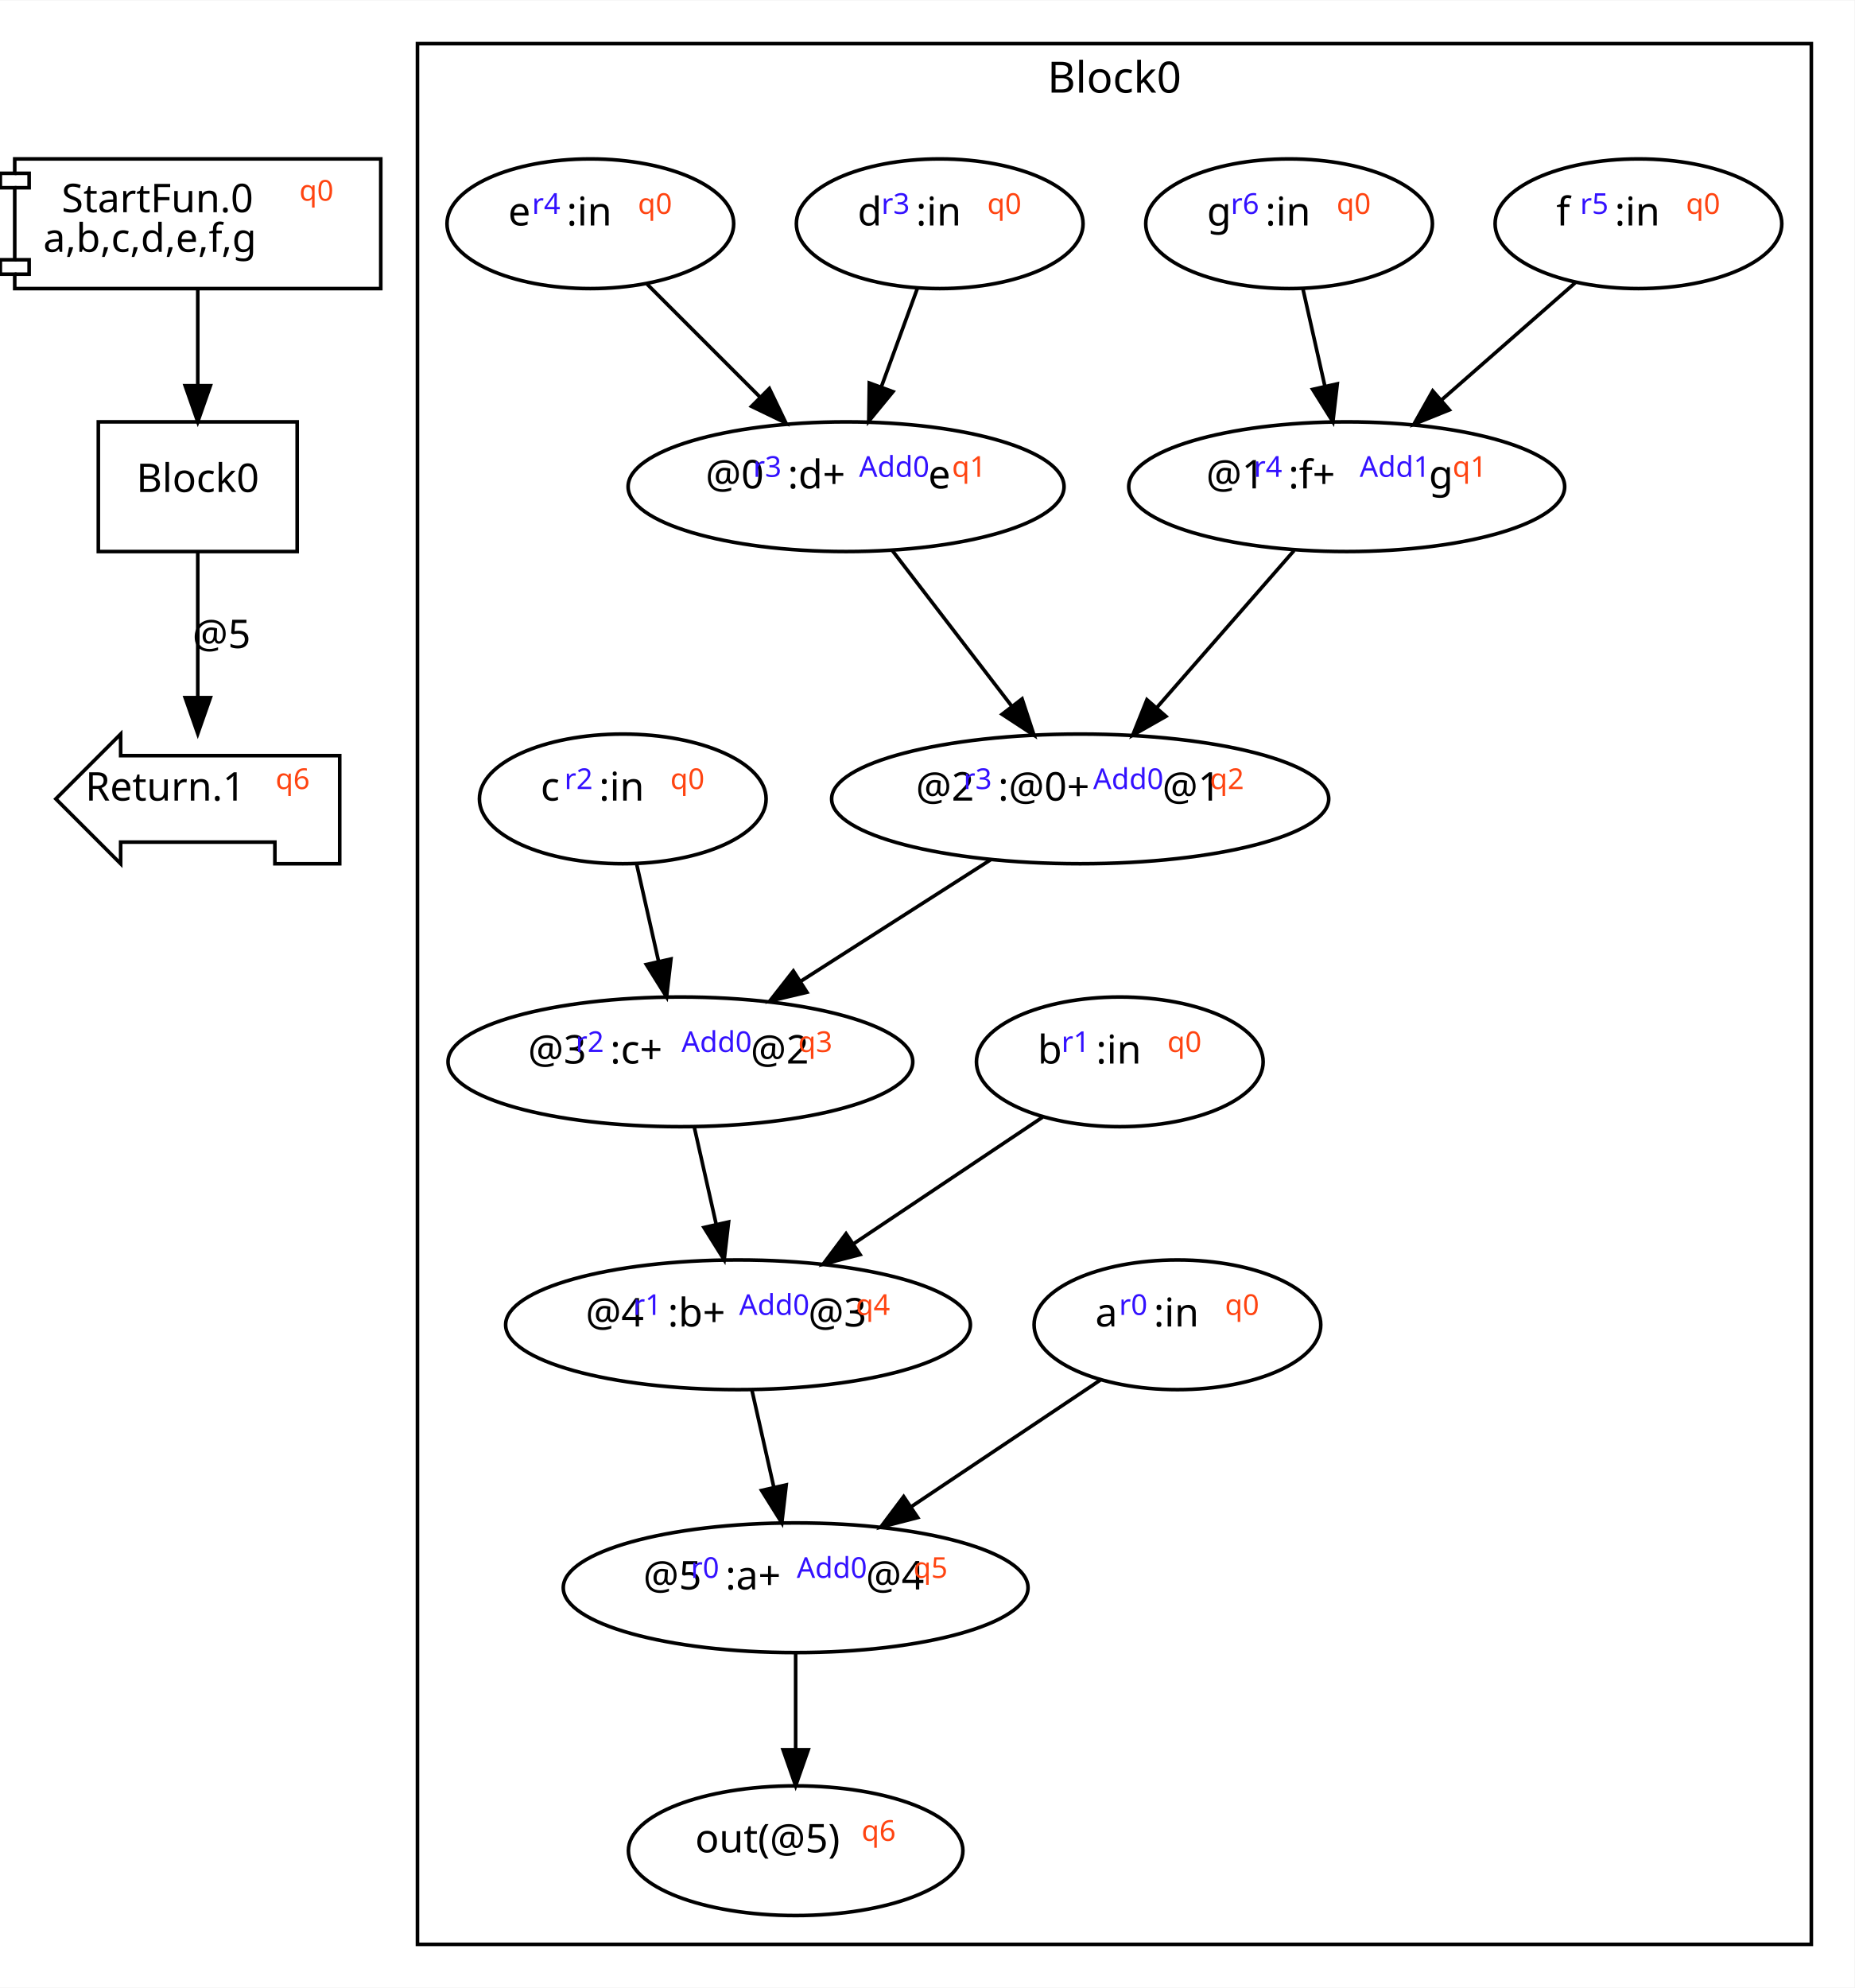
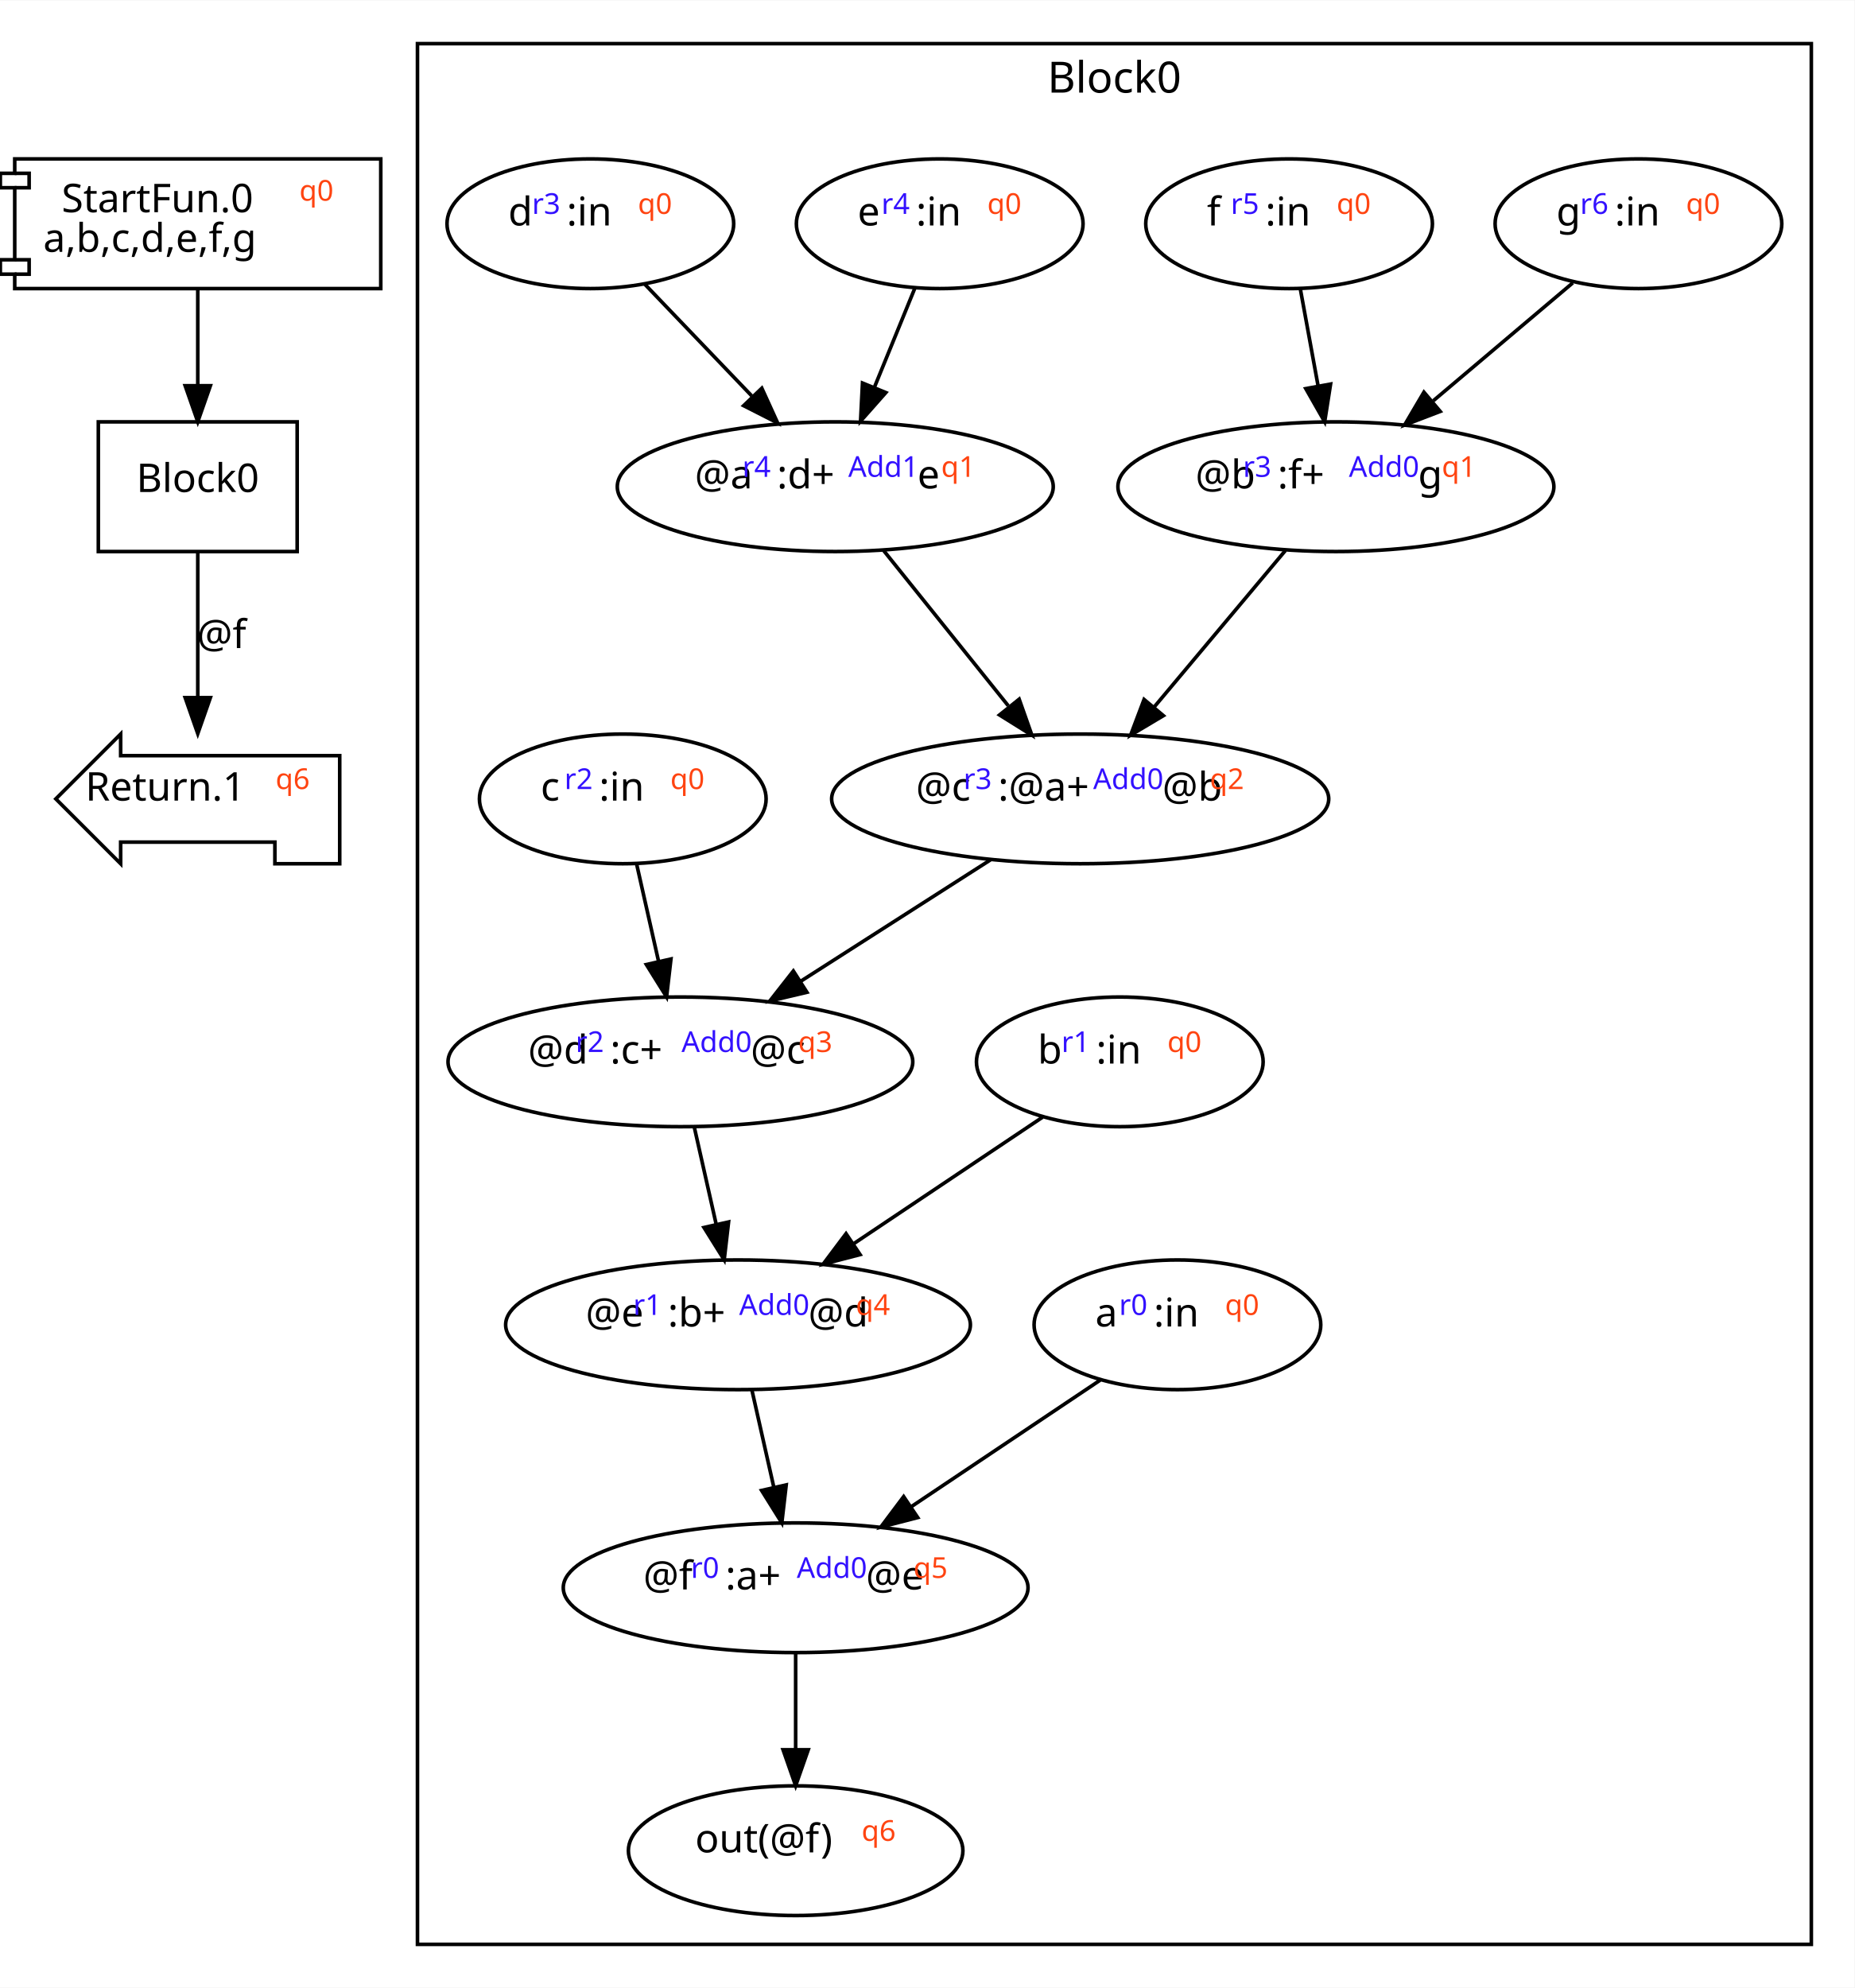
<svg xmlns="http://www.w3.org/2000/svg" width="515pt" height="552pt" viewBox="0.00 0.00 514.91 551.67">
  <g id="graph0" class="graph" transform="scale(1 1) rotate(0) translate(4 547.67)">
    <polygon fill="white" stroke="transparent" points="-4,4 -4,-547.67 510.91,-547.67 510.91,4 -4,4" />
    <g id="clust1" class="cluster">
      <polygon fill="none" stroke="black" points="111.91,-8 111.91,-535.67 498.91,-535.67 498.91,-8 111.91,-8" />
      <text text-anchor="middle" x="305.41" y="-522.07" font-family="Monaco" font-size="12.00">Block0</text>
    </g>
    <g id="node1" class="node">
      <polygon fill="none" stroke="black" points="101.72,-503.67 0.09,-503.67 0.09,-499.67 -3.91,-499.67 -3.91,-495.67 0.09,-495.67 0.09,-475.67 -3.91,-475.67 -3.91,-471.67 0.09,-471.67 0.09,-467.67 101.72,-467.67 101.72,-503.67" />
      <polyline fill="none" stroke="black" points="0.09,-499.67 4.09,-499.67 4.09,-495.67 0.09,-495.67 " />
      <polyline fill="none" stroke="black" points="0.09,-475.67 4.09,-475.67 4.09,-471.67 0.09,-471.67 " />
      <text text-anchor="start" x="13.1" y="-488.87" font-family="Monaco" font-size="11.00">StartFun.0</text>
      <text text-anchor="start" x="79.11" y="-488.87" font-family="Monaco" baseline-shift="super" font-size="8.00" fill="#ff4411">q0</text>
      <text text-anchor="start" x="8" y="-477.87" font-family="Monaco" font-size="11.00">a,b,c,d,e,f,g</text>
    </g>
    <g id="node2" class="node">
      <polygon fill="none" stroke="black" points="78.51,-430.67 23.3,-430.67 23.3,-394.67 78.51,-394.67 78.51,-430.67" />
      <text text-anchor="middle" x="50.91" y="-411.2" font-family="Monaco" font-size="11.00">Block0</text>
    </g>
    <g id="edge1" class="edge">
      <path fill="none" stroke="black" d="M50.91,-467.48C50.91,-459.46 50.91,-449.72 50.91,-440.74" />
      <polygon fill="black" stroke="black" points="54.41,-440.7 50.91,-430.7 47.41,-440.7 54.41,-440.7" />
    </g>
    <g id="node3" class="node">
      <polygon fill="none" stroke="black" points="90.32,-338 29.5,-338 29.5,-344 11.5,-326 29.5,-308 29.5,-314 72.32,-314 72.32,-308 90.32,-308 90.32,-338" />
      <text text-anchor="start" x="19.7" y="-325.53" font-family="Monaco" font-size="11.00">Return.1</text>
      <text text-anchor="start" x="72.51" y="-325.53" font-family="Monaco" baseline-shift="super" font-size="8.00" fill="#ff4411">q6</text>
    </g>
    <g id="edge2" class="edge">
      <path fill="none" stroke="black" d="M50.91,-394.53C50.91,-382.94 50.91,-367.39 50.91,-354.13" />
      <polygon fill="black" stroke="black" points="54.41,-354.11 50.91,-344.11 47.41,-354.11 54.41,-354.11" />
-       <text text-anchor="middle" x="57.51" y="-367.87" font-family="Monaco" font-size="11.00">@5</text>
+       <text text-anchor="middle" x="57.51" y="-367.87" font-family="Monaco" font-size="11.00">@f</text>
    </g>
    <g id="node4" class="node">
-       <ellipse fill="none" stroke="black" cx="256.91" cy="-485.67" rx="39.8" ry="18" />
-       <text text-anchor="start" x="234.1" y="-485.2" font-family="Monaco" font-size="11.00">d</text>
-       <text text-anchor="start" x="240.7" y="-485.2" font-family="Monaco" baseline-shift="super" font-size="8.00" fill="#3311ff">r3</text>
-       <text text-anchor="start" x="250.31" y="-485.2" font-family="Monaco" font-size="11.00">:in</text>
-       <text text-anchor="start" x="270.11" y="-485.2" font-family="Monaco" baseline-shift="super" font-size="8.00" fill="#ff4411">q0</text>
-     </g>
-     <g id="node10" class="node">
-       <ellipse fill="none" stroke="black" cx="230.91" cy="-412.67" rx="60.52" ry="18" />
-       <text text-anchor="start" x="191.9" y="-412.2" font-family="Monaco" font-size="11.00">@0</text>
-       <text text-anchor="start" x="205.1" y="-412.2" font-family="Monaco" baseline-shift="super" font-size="8.00" fill="#3311ff">r3</text>
-       <text text-anchor="start" x="214.7" y="-412.2" font-family="Monaco" font-size="11.00">:d+</text>
-       <text text-anchor="start" x="234.51" y="-412.2" font-family="Monaco" baseline-shift="super" font-size="8.00" fill="#3311ff">Add0</text>
-       <text text-anchor="start" x="253.71" y="-412.2" font-family="Monaco" font-size="11.00">e</text>
-       <text text-anchor="start" x="260.31" y="-412.2" font-family="Monaco" baseline-shift="super" font-size="8.00" fill="#ff4411">q1</text>
-     </g>
-     <g id="edge11" class="edge">
-       <path fill="none" stroke="black" d="M250.75,-467.84C247.75,-459.65 244.07,-449.61 240.7,-440.4" />
-       <polygon fill="black" stroke="black" points="243.93,-439.05 237.21,-430.87 237.36,-441.46 243.93,-439.05" />
-     </g>
-     <g id="node5" class="node">
-       <ellipse fill="none" stroke="black" cx="295.91" cy="-326" rx="69.01" ry="18" />
-       <text text-anchor="start" x="250.3" y="-325.53" font-family="Monaco" font-size="11.00">@2</text>
-       <text text-anchor="start" x="263.5" y="-325.53" font-family="Monaco" baseline-shift="super" font-size="8.00" fill="#3311ff">r3</text>
-       <text text-anchor="start" x="273.1" y="-325.53" font-family="Monaco" font-size="11.00">:@0+</text>
-       <text text-anchor="start" x="299.51" y="-325.53" font-family="Monaco" baseline-shift="super" font-size="8.00" fill="#3311ff">Add0</text>
-       <text text-anchor="start" x="318.71" y="-325.53" font-family="Monaco" font-size="11.00">@1</text>
-       <text text-anchor="start" x="331.91" y="-325.53" font-family="Monaco" baseline-shift="super" font-size="8.00" fill="#ff4411">q2</text>
-     </g>
-     <g id="node16" class="node">
      <ellipse fill="none" stroke="black" cx="184.91" cy="-253" rx="64.52" ry="18" />
-       <text text-anchor="start" x="142.6" y="-252.53" font-family="Monaco" font-size="11.00">@3</text>
+       <text text-anchor="start" x="142.6" y="-252.53" font-family="Monaco" font-size="11.00">@d</text>
      <text text-anchor="start" x="155.8" y="-252.53" font-family="Monaco" baseline-shift="super" font-size="8.00" fill="#3311ff">r2</text>
      <text text-anchor="start" x="165.4" y="-252.53" font-family="Monaco" font-size="11.00">:c+</text>
      <text text-anchor="start" x="185.21" y="-252.53" font-family="Monaco" baseline-shift="super" font-size="8.00" fill="#3311ff">Add0</text>
-       <text text-anchor="start" x="204.41" y="-252.53" font-family="Monaco" font-size="11.00">@2</text>
+       <text text-anchor="start" x="204.41" y="-252.53" font-family="Monaco" font-size="11.00">@c</text>
      <text text-anchor="start" x="217.61" y="-252.53" font-family="Monaco" baseline-shift="super" font-size="8.00" fill="#ff4411">q3</text>
    </g>
-     <g id="edge9" class="edge">
-       <path fill="none" stroke="black" d="M271,-309.07C255.43,-299.11 235.19,-286.16 218.25,-275.33" />
-       <polygon fill="black" stroke="black" points="220.04,-272.32 209.73,-269.88 216.27,-278.22 220.04,-272.32" />
+     <g id="node12" class="node">
+       <ellipse fill="none" stroke="black" cx="200.91" cy="-180" rx="64.52" ry="18" />
+       <text text-anchor="start" x="158.6" y="-179.53" font-family="Monaco" font-size="11.00">@e</text>
+       <text text-anchor="start" x="171.8" y="-179.53" font-family="Monaco" baseline-shift="super" font-size="8.00" fill="#3311ff">r1</text>
+       <text text-anchor="start" x="181.4" y="-179.53" font-family="Monaco" font-size="11.00">:b+</text>
+       <text text-anchor="start" x="201.21" y="-179.53" font-family="Monaco" baseline-shift="super" font-size="8.00" fill="#3311ff">Add0</text>
+       <text text-anchor="start" x="220.41" y="-179.53" font-family="Monaco" font-size="11.00">@d</text>
+       <text text-anchor="start" x="233.61" y="-179.53" font-family="Monaco" baseline-shift="super" font-size="8.00" fill="#ff4411">q4</text>
+     </g>
+     <g id="edge14" class="edge">
+       <path fill="none" stroke="black" d="M188.78,-234.81C190.59,-226.79 192.78,-217.05 194.81,-208.07" />
+       <polygon fill="black" stroke="black" points="198.29,-208.55 197.07,-198.03 191.46,-207.01 198.29,-208.55" />
+     </g>
+     <g id="node5" class="node">
+       <ellipse fill="none" stroke="black" cx="366.91" cy="-412.67" rx="60.52" ry="18" />
+       <text text-anchor="start" x="327.9" y="-412.2" font-family="Monaco" font-size="11.00">@b</text>
+       <text text-anchor="start" x="341.1" y="-412.2" font-family="Monaco" baseline-shift="super" font-size="8.00" fill="#3311ff">r3</text>
+       <text text-anchor="start" x="350.7" y="-412.2" font-family="Monaco" font-size="11.00">:f+</text>
+       <text text-anchor="start" x="370.51" y="-412.2" font-family="Monaco" baseline-shift="super" font-size="8.00" fill="#3311ff">Add0</text>
+       <text text-anchor="start" x="389.71" y="-412.2" font-family="Monaco" font-size="11.00">g</text>
+       <text text-anchor="start" x="396.31" y="-412.2" font-family="Monaco" baseline-shift="super" font-size="8.00" fill="#ff4411">q1</text>
+     </g>
+     <g id="node15" class="node">
+       <ellipse fill="none" stroke="black" cx="295.91" cy="-326" rx="69.01" ry="18" />
+       <text text-anchor="start" x="250.3" y="-325.53" font-family="Monaco" font-size="11.00">@c</text>
+       <text text-anchor="start" x="263.5" y="-325.53" font-family="Monaco" baseline-shift="super" font-size="8.00" fill="#3311ff">r3</text>
+       <text text-anchor="start" x="273.1" y="-325.53" font-family="Monaco" font-size="11.00">:@a+</text>
+       <text text-anchor="start" x="299.51" y="-325.53" font-family="Monaco" baseline-shift="super" font-size="8.00" fill="#3311ff">Add0</text>
+       <text text-anchor="start" x="318.71" y="-325.53" font-family="Monaco" font-size="11.00">@b</text>
+       <text text-anchor="start" x="331.91" y="-325.53" font-family="Monaco" baseline-shift="super" font-size="8.00" fill="#ff4411">q2</text>
+     </g>
+     <g id="edge4" class="edge">
+       <path fill="none" stroke="black" d="M352.88,-394.94C342.47,-382.53 328.13,-365.42 316.43,-351.48" />
+       <polygon fill="black" stroke="black" points="319.01,-349.11 309.91,-343.69 313.65,-353.6 319.01,-349.11" />
    </g>
    <g id="node6" class="node">
      <ellipse fill="none" stroke="black" cx="450.91" cy="-485.67" rx="39.8" ry="18" />
-       <text text-anchor="start" x="428.1" y="-485.2" font-family="Monaco" font-size="11.00">f</text>
-       <text text-anchor="start" x="434.7" y="-485.2" font-family="Monaco" baseline-shift="super" font-size="8.00" fill="#3311ff">r5</text>
+       <text text-anchor="start" x="428.1" y="-485.2" font-family="Monaco" font-size="11.00">g</text>
+       <text text-anchor="start" x="434.7" y="-485.2" font-family="Monaco" baseline-shift="super" font-size="8.00" fill="#3311ff">r6</text>
      <text text-anchor="start" x="444.31" y="-485.2" font-family="Monaco" font-size="11.00">:in</text>
      <text text-anchor="start" x="464.11" y="-485.2" font-family="Monaco" baseline-shift="super" font-size="8.00" fill="#ff4411">q0</text>
    </g>
-     <g id="node11" class="node">
-       <ellipse fill="none" stroke="black" cx="369.91" cy="-412.67" rx="60.52" ry="18" />
-       <text text-anchor="start" x="330.9" y="-412.2" font-family="Monaco" font-size="11.00">@1</text>
-       <text text-anchor="start" x="344.1" y="-412.2" font-family="Monaco" baseline-shift="super" font-size="8.00" fill="#3311ff">r4</text>
-       <text text-anchor="start" x="353.7" y="-412.2" font-family="Monaco" font-size="11.00">:f+</text>
-       <text text-anchor="start" x="373.51" y="-412.2" font-family="Monaco" baseline-shift="super" font-size="8.00" fill="#3311ff">Add1</text>
-       <text text-anchor="start" x="392.71" y="-412.2" font-family="Monaco" font-size="11.00">g</text>
-       <text text-anchor="start" x="399.31" y="-412.2" font-family="Monaco" baseline-shift="super" font-size="8.00" fill="#ff4411">q1</text>
-     </g>
-     <g id="edge3" class="edge">
-       <path fill="none" stroke="black" d="M433.33,-469.26C422.49,-459.76 408.38,-447.4 396.23,-436.74" />
-       <polygon fill="black" stroke="black" points="398.4,-433.99 388.58,-430.03 393.79,-439.26 398.4,-433.99" />
+     <g id="edge10" class="edge">
+       <path fill="none" stroke="black" d="M432.68,-469.26C421.36,-459.69 406.6,-447.22 393.94,-436.52" />
+       <polygon fill="black" stroke="black" points="395.87,-433.57 385.97,-429.78 391.35,-438.91 395.87,-433.57" />
    </g>
    <g id="node7" class="node">
-       <ellipse fill="none" stroke="black" cx="353.91" cy="-485.67" rx="39.8" ry="18" />
-       <text text-anchor="start" x="331.1" y="-485.2" font-family="Monaco" font-size="11.00">g</text>
-       <text text-anchor="start" x="337.7" y="-485.2" font-family="Monaco" baseline-shift="super" font-size="8.00" fill="#3311ff">r6</text>
-       <text text-anchor="start" x="347.31" y="-485.2" font-family="Monaco" font-size="11.00">:in</text>
-       <text text-anchor="start" x="367.11" y="-485.2" font-family="Monaco" baseline-shift="super" font-size="8.00" fill="#ff4411">q0</text>
-     </g>
-     <g id="edge4" class="edge">
-       <path fill="none" stroke="black" d="M357.78,-467.48C359.59,-459.46 361.78,-449.72 363.81,-440.74" />
-       <polygon fill="black" stroke="black" points="367.29,-441.22 366.07,-430.7 360.46,-439.68 367.29,-441.22" />
-     </g>
-     <g id="node8" class="node">
      <ellipse fill="none" stroke="black" cx="322.91" cy="-180" rx="39.8" ry="18" />
      <text text-anchor="start" x="300.1" y="-179.53" font-family="Monaco" font-size="11.00">a</text>
      <text text-anchor="start" x="306.7" y="-179.53" font-family="Monaco" baseline-shift="super" font-size="8.00" fill="#3311ff">r0</text>
      <text text-anchor="start" x="316.31" y="-179.53" font-family="Monaco" font-size="11.00">:in</text>
      <text text-anchor="start" x="336.11" y="-179.53" font-family="Monaco" baseline-shift="super" font-size="8.00" fill="#ff4411">q0</text>
    </g>
    <g id="node13" class="node">
      <ellipse fill="none" stroke="black" cx="216.91" cy="-107" rx="64.52" ry="18" />
-       <text text-anchor="start" x="174.6" y="-106.53" font-family="Monaco" font-size="11.00">@5</text>
+       <text text-anchor="start" x="174.6" y="-106.53" font-family="Monaco" font-size="11.00">@f</text>
      <text text-anchor="start" x="187.8" y="-106.53" font-family="Monaco" baseline-shift="super" font-size="8.00" fill="#3311ff">r0</text>
      <text text-anchor="start" x="197.4" y="-106.53" font-family="Monaco" font-size="11.00">:a+</text>
      <text text-anchor="start" x="217.21" y="-106.53" font-family="Monaco" baseline-shift="super" font-size="8.00" fill="#3311ff">Add0</text>
-       <text text-anchor="start" x="236.41" y="-106.53" font-family="Monaco" font-size="11.00">@4</text>
+       <text text-anchor="start" x="236.41" y="-106.53" font-family="Monaco" font-size="11.00">@e</text>
      <text text-anchor="start" x="249.61" y="-106.53" font-family="Monaco" baseline-shift="super" font-size="8.00" fill="#ff4411">q5</text>
    </g>
-     <g id="edge5" class="edge">
+     <g id="edge6" class="edge">
      <path fill="none" stroke="black" d="M301.46,-164.63C286.41,-154.56 266.04,-140.91 249.06,-129.54" />
      <polygon fill="black" stroke="black" points="250.8,-126.49 240.54,-123.83 246.9,-132.3 250.8,-126.49" />
    </g>
-     <g id="node9" class="node">
+     <g id="node8" class="node">
      <ellipse fill="none" stroke="black" cx="306.91" cy="-253" rx="39.8" ry="18" />
      <text text-anchor="start" x="284.1" y="-252.53" font-family="Monaco" font-size="11.00">b</text>
      <text text-anchor="start" x="290.7" y="-252.53" font-family="Monaco" baseline-shift="super" font-size="8.00" fill="#3311ff">r1</text>
      <text text-anchor="start" x="300.31" y="-252.53" font-family="Monaco" font-size="11.00">:in</text>
      <text text-anchor="start" x="320.11" y="-252.53" font-family="Monaco" baseline-shift="super" font-size="8.00" fill="#ff4411">q0</text>
    </g>
-     <g id="node12" class="node">
-       <ellipse fill="none" stroke="black" cx="200.91" cy="-180" rx="64.52" ry="18" />
-       <text text-anchor="start" x="158.6" y="-179.53" font-family="Monaco" font-size="11.00">@4</text>
-       <text text-anchor="start" x="171.8" y="-179.53" font-family="Monaco" baseline-shift="super" font-size="8.00" fill="#3311ff">r1</text>
-       <text text-anchor="start" x="181.4" y="-179.53" font-family="Monaco" font-size="11.00">:b+</text>
-       <text text-anchor="start" x="201.21" y="-179.53" font-family="Monaco" baseline-shift="super" font-size="8.00" fill="#3311ff">Add0</text>
-       <text text-anchor="start" x="220.41" y="-179.53" font-family="Monaco" font-size="11.00">@3</text>
-       <text text-anchor="start" x="233.61" y="-179.53" font-family="Monaco" baseline-shift="super" font-size="8.00" fill="#ff4411">q4</text>
-     </g>
-     <g id="edge7" class="edge">
+     <g id="edge15" class="edge">
      <path fill="none" stroke="black" d="M285.46,-237.63C270.41,-227.56 250.04,-213.91 233.06,-202.54" />
      <polygon fill="black" stroke="black" points="234.8,-199.49 224.54,-196.83 230.9,-205.3 234.8,-199.49" />
    </g>
-     <g id="edge13" class="edge">
-       <path fill="none" stroke="black" d="M243.75,-394.94C253.19,-382.65 266.16,-365.74 276.81,-351.87" />
-       <polygon fill="black" stroke="black" points="279.78,-353.76 283.09,-343.69 274.23,-349.49 279.78,-353.76" />
+     <g id="node9" class="node">
+       <ellipse fill="none" stroke="black" cx="216.91" cy="-34" rx="46.44" ry="18" />
+       <text text-anchor="start" x="189" y="-33.53" font-family="Monaco" font-size="11.00">out(@f)</text>
+       <text text-anchor="start" x="235.21" y="-33.53" font-family="Monaco" baseline-shift="super" font-size="8.00" fill="#ff4411">q6</text>
    </g>
-     <g id="edge14" class="edge">
-       <path fill="none" stroke="black" d="M355.29,-394.94C344.44,-382.53 329.49,-365.42 317.3,-351.48" />
-       <polygon fill="black" stroke="black" points="319.71,-348.92 310.5,-343.69 314.44,-353.53 319.71,-348.92" />
+     <g id="node10" class="node">
+       <ellipse fill="none" stroke="black" cx="159.91" cy="-485.67" rx="39.8" ry="18" />
+       <text text-anchor="start" x="137.1" y="-485.2" font-family="Monaco" font-size="11.00">d</text>
+       <text text-anchor="start" x="143.7" y="-485.2" font-family="Monaco" baseline-shift="super" font-size="8.00" fill="#3311ff">r3</text>
+       <text text-anchor="start" x="153.31" y="-485.2" font-family="Monaco" font-size="11.00">:in</text>
+       <text text-anchor="start" x="173.11" y="-485.2" font-family="Monaco" baseline-shift="super" font-size="8.00" fill="#ff4411">q0</text>
    </g>
-     <g id="edge6" class="edge">
+     <g id="node11" class="node">
+       <ellipse fill="none" stroke="black" cx="227.91" cy="-412.67" rx="60.52" ry="18" />
+       <text text-anchor="start" x="188.9" y="-412.2" font-family="Monaco" font-size="11.00">@a</text>
+       <text text-anchor="start" x="202.1" y="-412.2" font-family="Monaco" baseline-shift="super" font-size="8.00" fill="#3311ff">r4</text>
+       <text text-anchor="start" x="211.7" y="-412.2" font-family="Monaco" font-size="11.00">:d+</text>
+       <text text-anchor="start" x="231.51" y="-412.2" font-family="Monaco" baseline-shift="super" font-size="8.00" fill="#3311ff">Add1</text>
+       <text text-anchor="start" x="250.71" y="-412.2" font-family="Monaco" font-size="11.00">e</text>
+       <text text-anchor="start" x="257.31" y="-412.2" font-family="Monaco" baseline-shift="super" font-size="8.00" fill="#ff4411">q1</text>
+     </g>
+     <g id="edge8" class="edge">
+       <path fill="none" stroke="black" d="M175,-468.91C183.73,-459.8 194.9,-448.13 204.72,-437.88" />
+       <polygon fill="black" stroke="black" points="207.52,-440.01 211.91,-430.37 202.47,-435.17 207.52,-440.01" />
+     </g>
+     <g id="edge5" class="edge">
+       <path fill="none" stroke="black" d="M241.34,-394.94C251.21,-382.65 264.79,-365.74 275.93,-351.87" />
+       <polygon fill="black" stroke="black" points="278.97,-353.68 282.5,-343.69 273.51,-349.3 278.97,-353.68" />
+     </g>
+     <g id="edge7" class="edge">
      <path fill="none" stroke="black" d="M204.78,-161.81C206.59,-153.79 208.78,-144.05 210.81,-135.07" />
      <polygon fill="black" stroke="black" points="214.29,-135.55 213.07,-125.03 207.46,-134.01 214.29,-135.55" />
    </g>
-     <g id="node17" class="node">
-       <ellipse fill="none" stroke="black" cx="216.91" cy="-34" rx="46.44" ry="18" />
-       <text text-anchor="start" x="189" y="-33.53" font-family="Monaco" font-size="11.00">out(@5)</text>
-       <text text-anchor="start" x="235.21" y="-33.53" font-family="Monaco" baseline-shift="super" font-size="8.00" fill="#ff4411">q6</text>
-     </g>
-     <g id="edge15" class="edge">
+     <g id="edge3" class="edge">
      <path fill="none" stroke="black" d="M216.91,-88.81C216.91,-80.79 216.91,-71.05 216.91,-62.07" />
      <polygon fill="black" stroke="black" points="220.41,-62.03 216.91,-52.03 213.41,-62.03 220.41,-62.03" />
    </g>
    <g id="node14" class="node">
-       <ellipse fill="none" stroke="black" cx="159.91" cy="-485.67" rx="39.8" ry="18" />
-       <text text-anchor="start" x="137.1" y="-485.2" font-family="Monaco" font-size="11.00">e</text>
-       <text text-anchor="start" x="143.7" y="-485.2" font-family="Monaco" baseline-shift="super" font-size="8.00" fill="#3311ff">r4</text>
-       <text text-anchor="start" x="153.31" y="-485.2" font-family="Monaco" font-size="11.00">:in</text>
-       <text text-anchor="start" x="173.11" y="-485.2" font-family="Monaco" baseline-shift="super" font-size="8.00" fill="#ff4411">q0</text>
+       <ellipse fill="none" stroke="black" cx="353.91" cy="-485.67" rx="39.8" ry="18" />
+       <text text-anchor="start" x="331.1" y="-485.2" font-family="Monaco" font-size="11.00">f</text>
+       <text text-anchor="start" x="337.7" y="-485.2" font-family="Monaco" baseline-shift="super" font-size="8.00" fill="#3311ff">r5</text>
+       <text text-anchor="start" x="347.31" y="-485.2" font-family="Monaco" font-size="11.00">:in</text>
+       <text text-anchor="start" x="367.11" y="-485.2" font-family="Monaco" baseline-shift="super" font-size="8.00" fill="#ff4411">q0</text>
+     </g>
+     <g id="edge11" class="edge">
+       <path fill="none" stroke="black" d="M357.05,-467.48C358.52,-459.46 360.31,-449.72 361.95,-440.74" />
+       <polygon fill="black" stroke="black" points="365.43,-441.16 363.79,-430.7 358.55,-439.9 365.43,-441.16" />
    </g>
    <g id="edge12" class="edge">
-       <path fill="none" stroke="black" d="M175.66,-468.91C184.87,-459.71 196.67,-447.9 207,-437.57" />
-       <polygon fill="black" stroke="black" points="209.61,-439.92 214.2,-430.37 204.66,-434.97 209.61,-439.92" />
+       <path fill="none" stroke="black" d="M271,-309.07C255.43,-299.11 235.19,-286.16 218.25,-275.33" />
+       <polygon fill="black" stroke="black" points="220.04,-272.32 209.73,-269.88 216.27,-278.22 220.04,-272.32" />
    </g>
-     <g id="node15" class="node">
+     <g id="node16" class="node">
+       <ellipse fill="none" stroke="black" cx="256.91" cy="-485.67" rx="39.8" ry="18" />
+       <text text-anchor="start" x="234.1" y="-485.2" font-family="Monaco" font-size="11.00">e</text>
+       <text text-anchor="start" x="240.7" y="-485.2" font-family="Monaco" baseline-shift="super" font-size="8.00" fill="#3311ff">r4</text>
+       <text text-anchor="start" x="250.31" y="-485.2" font-family="Monaco" font-size="11.00">:in</text>
+       <text text-anchor="start" x="270.11" y="-485.2" font-family="Monaco" baseline-shift="super" font-size="8.00" fill="#ff4411">q0</text>
+     </g>
+     <g id="edge9" class="edge">
+       <path fill="none" stroke="black" d="M250.03,-467.84C246.69,-459.65 242.59,-449.61 238.83,-440.4" />
+       <polygon fill="black" stroke="black" points="241.95,-438.8 234.93,-430.87 235.47,-441.45 241.95,-438.8" />
+     </g>
+     <g id="node17" class="node">
      <ellipse fill="none" stroke="black" cx="168.91" cy="-326" rx="39.8" ry="18" />
      <text text-anchor="start" x="146.1" y="-325.53" font-family="Monaco" font-size="11.00">c</text>
      <text text-anchor="start" x="152.7" y="-325.53" font-family="Monaco" baseline-shift="super" font-size="8.00" fill="#3311ff">r2</text>
      <text text-anchor="start" x="162.31" y="-325.53" font-family="Monaco" font-size="11.00">:in</text>
      <text text-anchor="start" x="182.11" y="-325.53" font-family="Monaco" baseline-shift="super" font-size="8.00" fill="#ff4411">q0</text>
    </g>
-     <g id="edge10" class="edge">
+     <g id="edge13" class="edge">
      <path fill="none" stroke="black" d="M172.78,-307.81C174.59,-299.79 176.78,-290.05 178.81,-281.07" />
      <polygon fill="black" stroke="black" points="182.29,-281.55 181.07,-271.03 175.46,-280.01 182.29,-281.55" />
    </g>
-     <g id="edge8" class="edge">
-       <path fill="none" stroke="black" d="M188.78,-234.81C190.59,-226.79 192.78,-217.05 194.81,-208.07" />
-       <polygon fill="black" stroke="black" points="198.29,-208.55 197.07,-198.03 191.46,-207.01 198.29,-208.55" />
-     </g>
  </g>
</svg>
